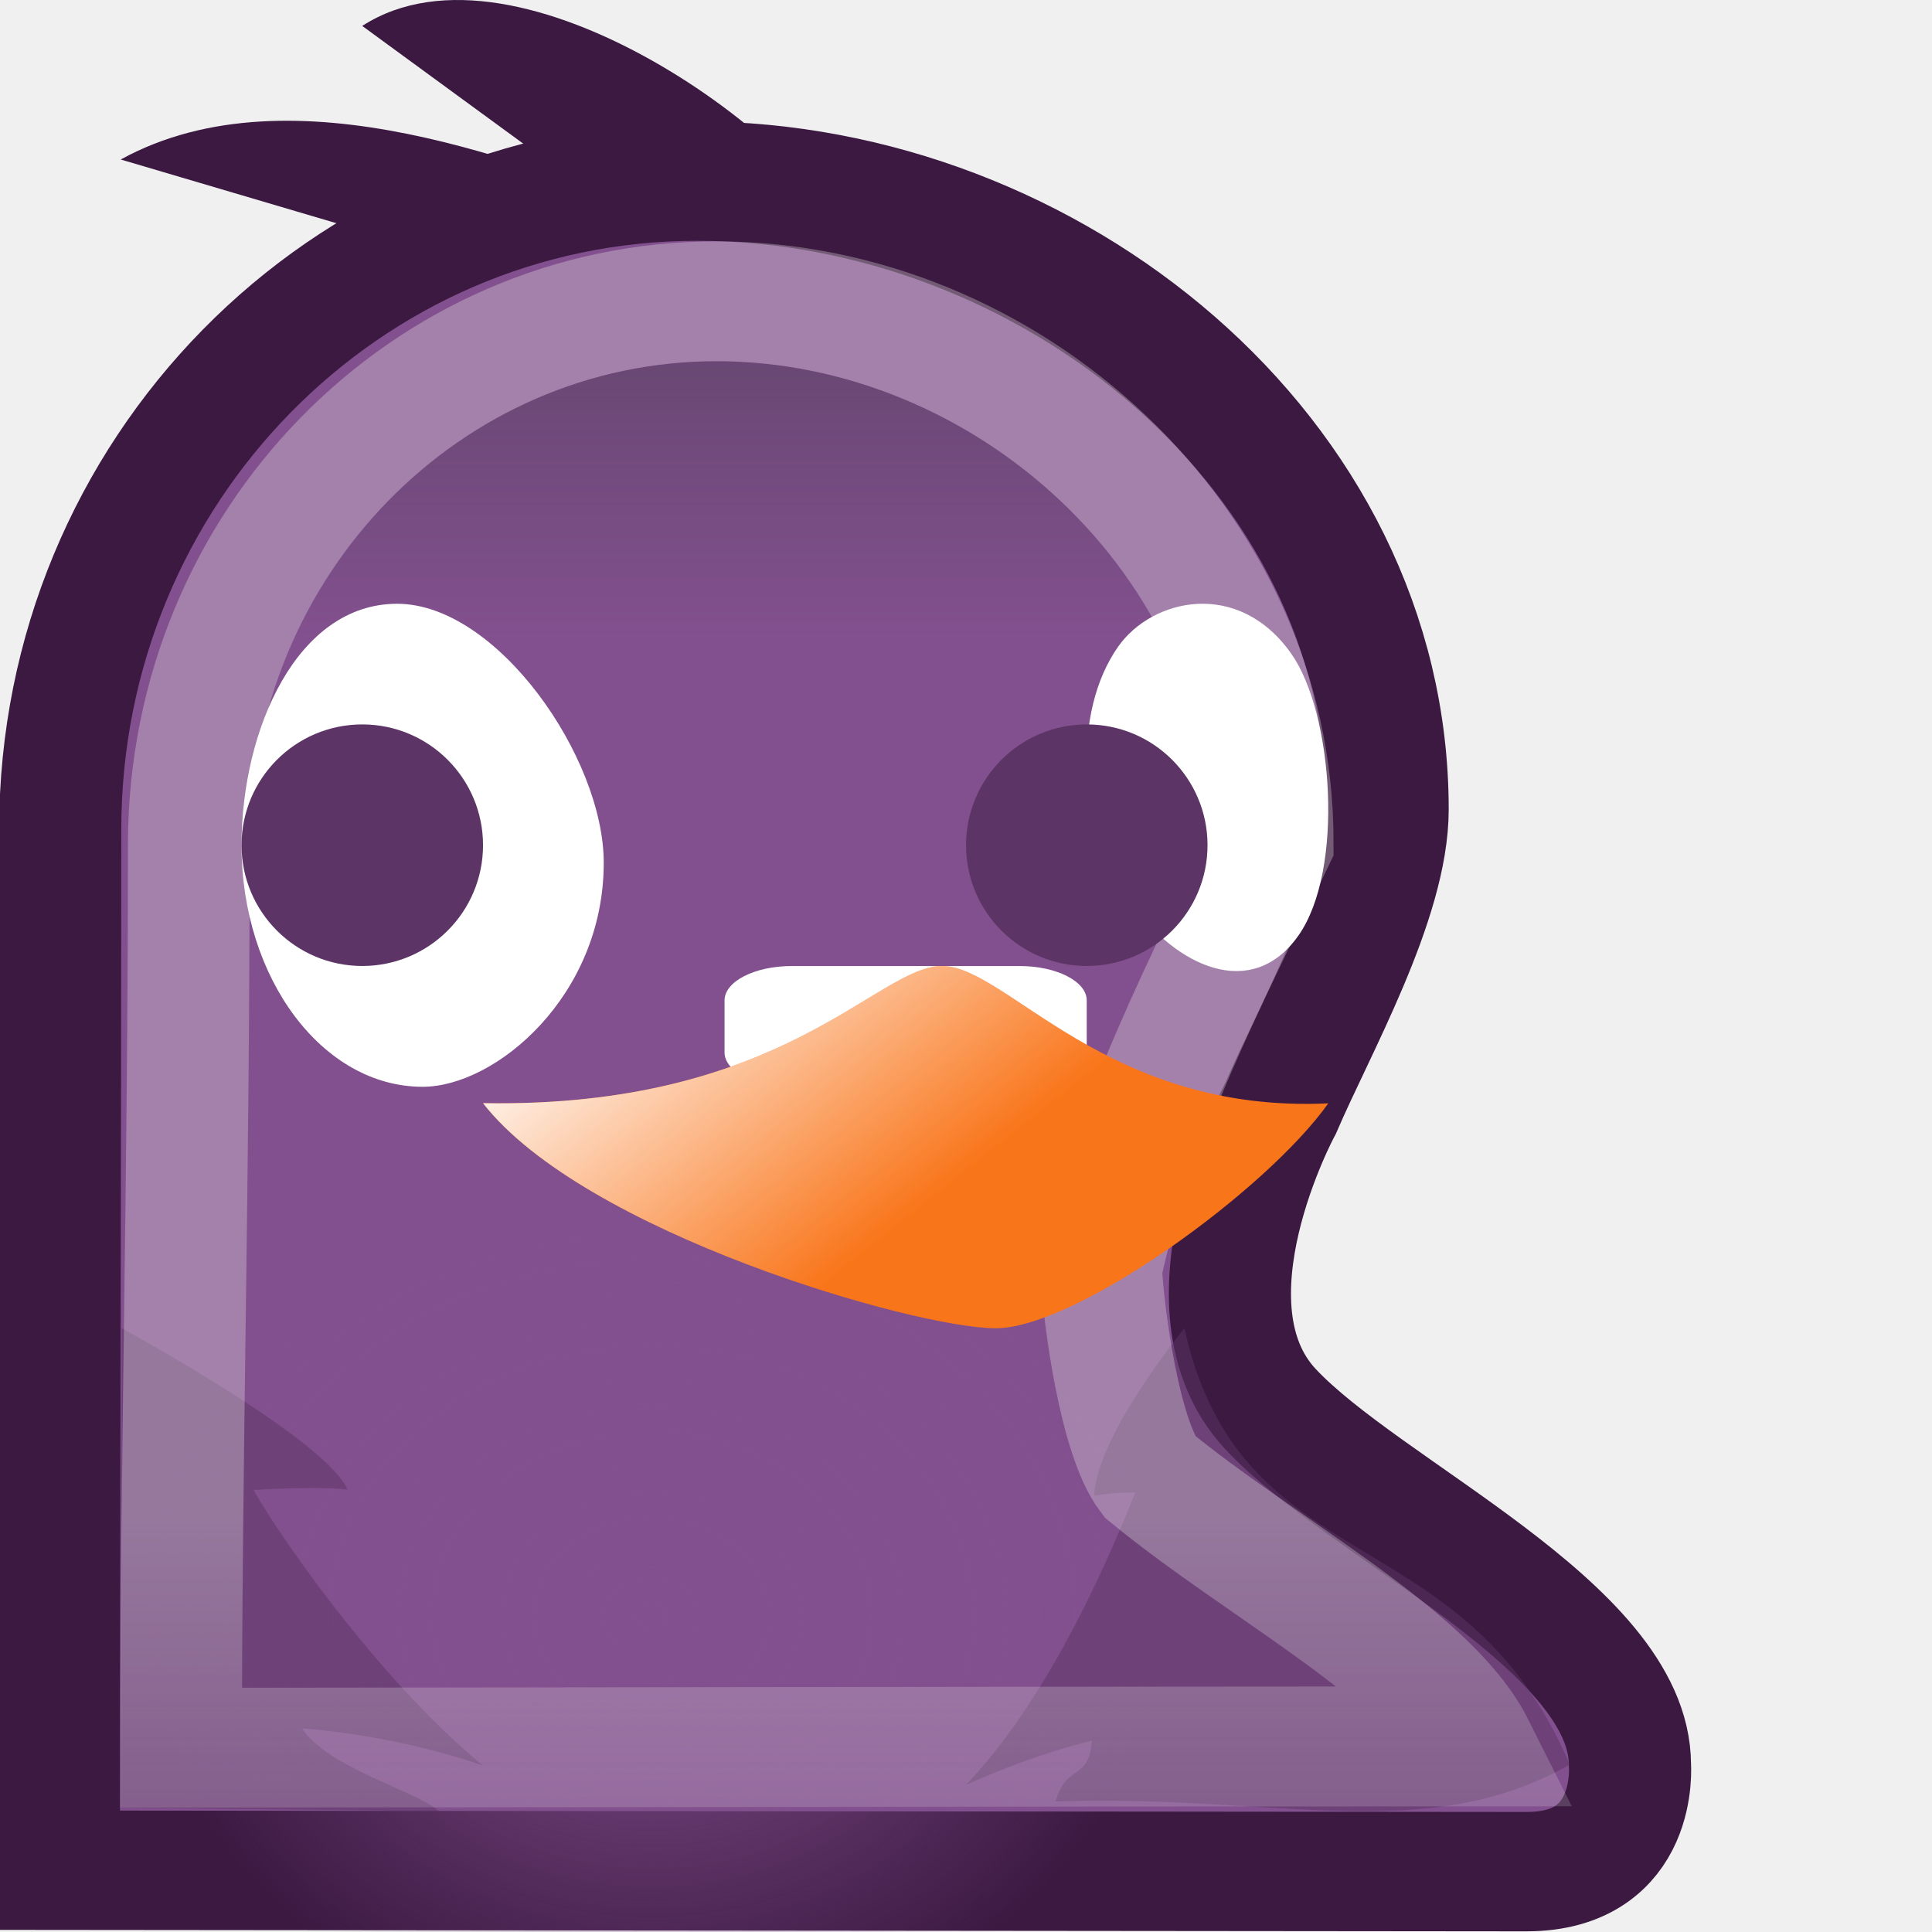
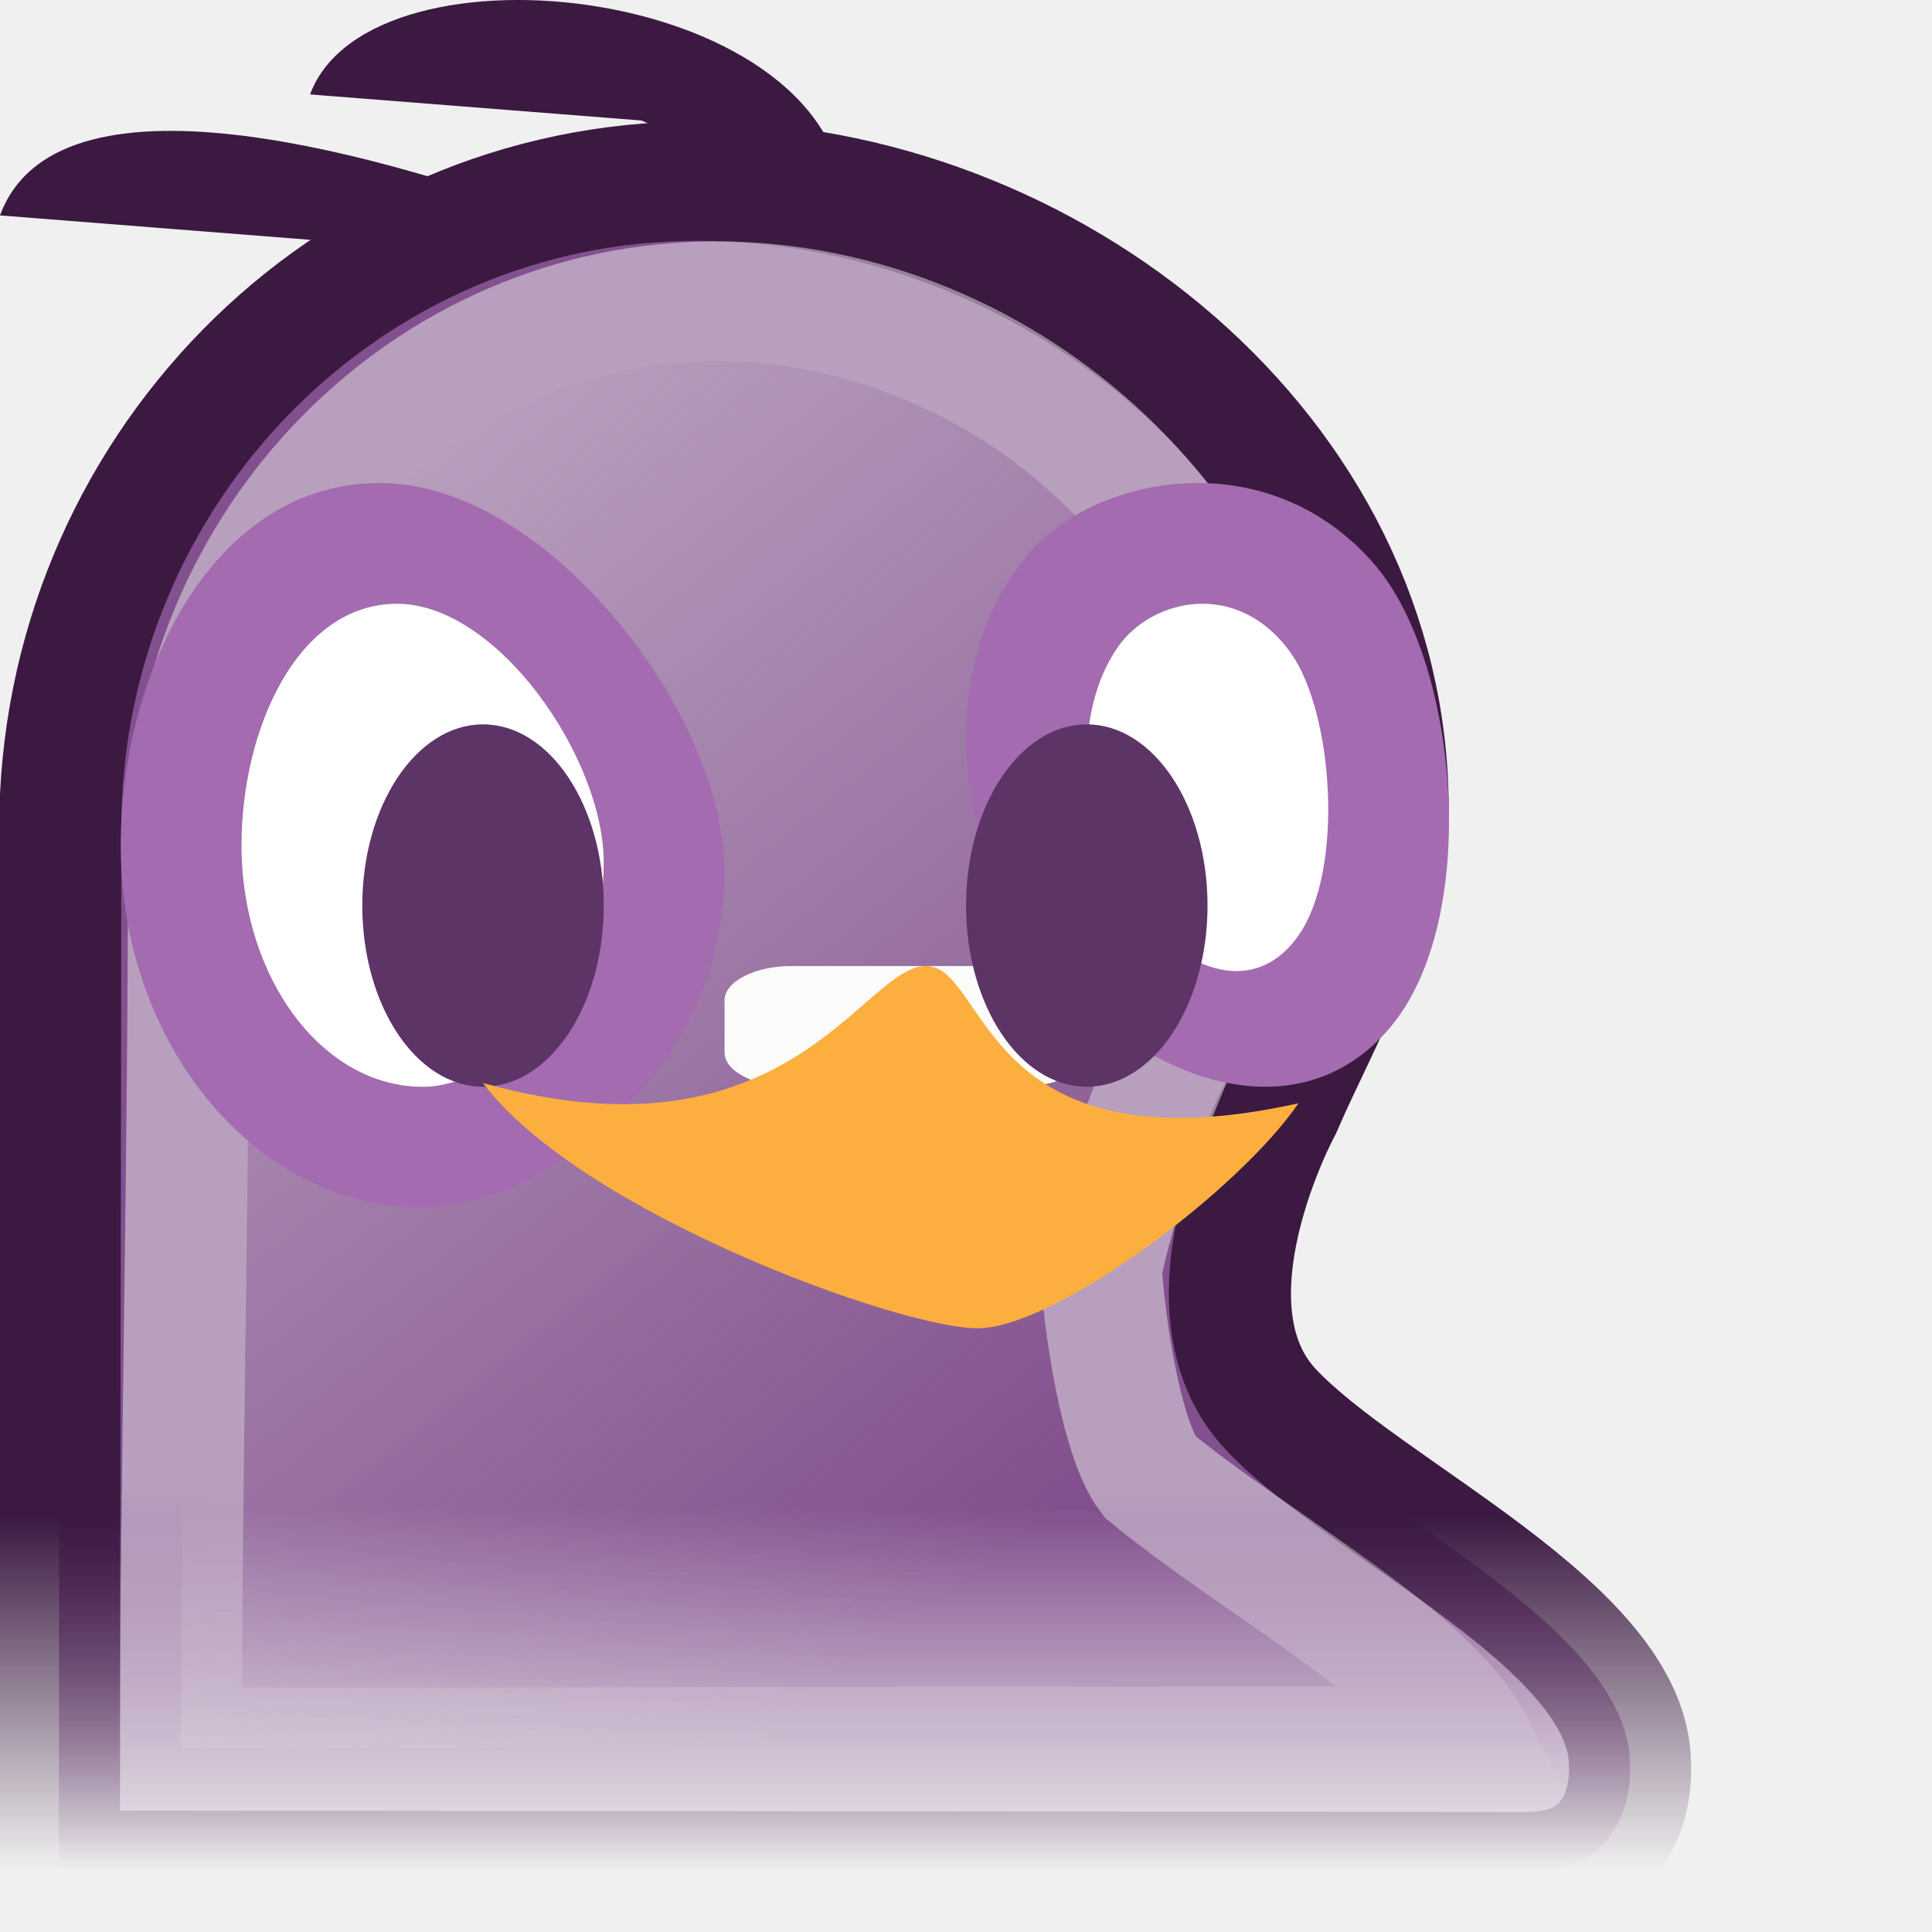
<svg xmlns="http://www.w3.org/2000/svg" xmlns:xlink="http://www.w3.org/1999/xlink" width="16" height="16" id="svg4345" version="1.0">
  <defs id="defs4347">
+     <linearGradient id="linearGradient3157">
+       <stop style="stop-color:#eeeeec;stop-opacity:1;" offset="0" id="stop3159" />
+       <stop style="stop-color:#eeeeec;stop-opacity:0;" offset="1" id="stop3161" />
+     </linearGradient>
+     <linearGradient id="linearGradient3149">
+       <stop style="stop-color:#3b1941;stop-opacity:1;" offset="0" id="stop3151" />
+       <stop style="stop-color:#3b1941;stop-opacity:0;" offset="1" id="stop3153" />
+     </linearGradient>
+     <linearGradient id="linearGradient3141">
+       <stop style="stop-color:#82508e;stop-opacity:1;" offset="0" id="stop3143" />
+       <stop style="stop-color:#82508e;stop-opacity:0;" offset="1" id="stop3145" />
+     </linearGradient>
+     <linearGradient id="linearGradient3128">
+       <stop style="stop-color:#eeeeec;stop-opacity:1;" offset="0" id="stop3130" />
+       <stop style="stop-color:#eeeeec;stop-opacity:0;" offset="1" id="stop3132" />
+     </linearGradient>
    <linearGradient id="linearGradient5438">
      <stop style="stop-color:white;stop-opacity:1;" offset="0" id="stop5440" />
      <stop style="stop-color:white;stop-opacity:0;" offset="1" id="stop5442" />
    </linearGradient>
    <linearGradient id="linearGradient6817">
      <stop style="stop-color:white;stop-opacity:1;" offset="0" id="stop6819" />
      <stop style="stop-color:white;stop-opacity:0;" offset="1" id="stop6821" />
    </linearGradient>
    <linearGradient id="linearGradient6537">
      <stop style="stop-color:white;stop-opacity:1;" offset="0" id="stop6539" />
      <stop style="stop-color:white;stop-opacity:0;" offset="1" id="stop6541" />
    </linearGradient>
    <linearGradient id="linearGradient6506">
      <stop style="stop-color:#eeeeec;stop-opacity:1;" offset="0" id="stop6508" />
      <stop style="stop-color:#eeeeec;stop-opacity:0;" offset="1" id="stop6510" />
-     </linearGradient>
-     <linearGradient id="linearGradient5304">
-       <stop style="stop-color:#2e3436;stop-opacity:1;" offset="0" id="stop5306" />
-       <stop style="stop-color:#2e3436;stop-opacity:0;" offset="1" id="stop5308" />
    </linearGradient>
    <linearGradient id="linearGradient5280">
      <stop style="stop-color:#82508e;stop-opacity:1;" offset="0" id="stop5282" />
      <stop style="stop-color:#82508e;stop-opacity:0;" offset="1" id="stop5284" />
    </linearGradient>
    <linearGradient id="linearGradient2804">
      <stop style="stop-color:black;stop-opacity:0;" offset="0" id="stop2806" />
      <stop id="stop2812" offset="0.5" style="stop-color:black;stop-opacity:1;" />
      <stop style="stop-color:black;stop-opacity:0;" offset="1" id="stop2808" />
    </linearGradient>
    <radialGradient xlink:href="#linearGradient25546" id="radialGradient25572" gradientUnits="userSpaceOnUse" gradientTransform="matrix(1,0,0,0.994693,0,4.16407e-2)" cx="7.884" cy="1.51" fx="7.884" fy="1.51" r="8.488" />
    <radialGradient xlink:href="#linearGradient25546" id="radialGradient25568" gradientUnits="userSpaceOnUse" gradientTransform="matrix(1,0,0,0.994693,0,4.16407e-2)" cx="7.884" cy="0.145" fx="7.884" fy="0.145" r="8.488" />
    <linearGradient id="linearGradient25546">
      <stop style="stop-color:white;stop-opacity:1;" offset="0" id="stop25548" />
      <stop style="stop-color:white;stop-opacity:0;" offset="1" id="stop25550" />
    </linearGradient>
    <radialGradient xlink:href="#linearGradient25546" id="radialGradient25554" cx="7.884" cy="2.624" fx="7.884" fy="2.624" r="8.488" gradientTransform="matrix(1.131317,0,0,1.125313,-1.035262,-0.301139)" gradientUnits="userSpaceOnUse" />
    <linearGradient id="linearGradient3800">
      <stop style="stop-color:#f4d9b1;stop-opacity:1;" offset="0" id="stop3802" />
      <stop style="stop-color:#df9725;stop-opacity:1;" offset="1" id="stop3804" />
    </linearGradient>
    <radialGradient xlink:href="#linearGradient5280" id="radialGradient5286" cx="15.005" cy="39.809" fx="15.005" fy="39.809" r="9.723" gradientTransform="matrix(1,0,0,0.732283,0,10.65742)" gradientUnits="userSpaceOnUse" />
-     <linearGradient xlink:href="#linearGradient5304" id="linearGradient5310" x1="12.606" y1="15.069" x2="12.606" y2="21.152" gradientUnits="userSpaceOnUse" />
-     <linearGradient xlink:href="#linearGradient6506" id="linearGradient6512" x1="15.646" y1="39.743" x2="15.646" y2="53.502" gradientUnits="userSpaceOnUse" />
    <linearGradient xlink:href="#linearGradient6537" id="linearGradient6543" x1="30.5" y1="0.034" x2="30.5" y2="23.559" gradientUnits="userSpaceOnUse" />
-     <linearGradient xlink:href="#linearGradient6817" id="linearGradient6823" x1="0.239" y1="38.95" x2="5.709" y2="42.983" gradientUnits="userSpaceOnUse" />
+     <linearGradient xlink:href="#linearGradient6817" id="linearGradient6823" x1="0.239" y1="38.95" x2="5.709" y2="42.983" gradientUnits="userSpaceOnUse" gradientTransform="matrix(0.63556,0,0,0.371995,11.16667,-5.489292)" />
    <linearGradient xlink:href="#linearGradient5438" id="linearGradient5444" x1="30.152" y1="-0.865" x2="30.152" y2="23.012" gradientUnits="userSpaceOnUse" />
+     <linearGradient id="linearGradient3976">
+       <stop style="stop-color:#3b1941;stop-opacity:1;" offset="0" id="stop3978" />
+       <stop style="stop-color:#3b1941;stop-opacity:0;" offset="1" id="stop3980" />
+     </linearGradient>
+     <linearGradient id="linearGradient3968">
+       <stop style="stop-color:#82508e;stop-opacity:1;" offset="0" id="stop3970" />
+       <stop style="stop-color:#82508e;stop-opacity:0;" offset="1" id="stop3972" />
+     </linearGradient>
+     <linearGradient id="linearGradient3958">
+       <stop style="stop-color:#eeeeec;stop-opacity:1;" offset="0" id="stop3960" />
+       <stop style="stop-color:#eeeeec;stop-opacity:0;" offset="1" id="stop3962" />
+     </linearGradient>
+     <linearGradient id="linearGradient2850">
+       <stop style="stop-color:#ce5c00;stop-opacity:1;" offset="0" id="stop2852" />
+       <stop style="stop-color:#ce5c00;stop-opacity:0;" offset="1" id="stop2854" />
+     </linearGradient>
+     <linearGradient id="linearGradient6563">
+       <stop style="stop-color:white;stop-opacity:1;" offset="0" id="stop6565" />
+       <stop style="stop-color:white;stop-opacity:0;" offset="1" id="stop6567" />
+     </linearGradient>
+     <linearGradient id="linearGradient2110">
+       <stop style="stop-color:black;stop-opacity:0;" offset="0" id="stop2112" />
+       <stop id="stop2114" offset="0.5" style="stop-color:black;stop-opacity:1;" />
+       <stop style="stop-color:black;stop-opacity:0;" offset="1" id="stop2067" />
+     </linearGradient>
+     <radialGradient xlink:href="#linearGradient25546" id="radialGradient2069" gradientUnits="userSpaceOnUse" gradientTransform="matrix(1,0,0,0.994693,0,4.16407e-2)" cx="7.884" cy="1.51" fx="7.884" fy="1.51" r="8.488" />
+     <radialGradient xlink:href="#linearGradient25546" id="radialGradient2071" gradientUnits="userSpaceOnUse" gradientTransform="matrix(1,0,0,0.994693,0,4.16407e-2)" cx="7.884" cy="0.145" fx="7.884" fy="0.145" r="8.488" />
+     <radialGradient xlink:href="#linearGradient25546" id="radialGradient2079" cx="7.884" cy="2.624" fx="7.884" fy="2.624" r="8.488" gradientTransform="matrix(1.131317,0,0,1.125313,-1.035262,-0.301139)" gradientUnits="userSpaceOnUse" />
+     <linearGradient id="linearGradient2081">
+       <stop style="stop-color:#f4d9b1;stop-opacity:1;" offset="0" id="stop2104" />
+       <stop style="stop-color:#df9725;stop-opacity:1;" offset="1" id="stop2085" />
+     </linearGradient>
+     <linearGradient xlink:href="#linearGradient6506" id="linearGradient2101" x1="15.646" y1="39.743" x2="14.943" y2="50.08" gradientUnits="userSpaceOnUse" />
+     <linearGradient xlink:href="#linearGradient6537" id="linearGradient2089" x1="30.5" y1="0.034" x2="30.5" y2="23.559" gradientUnits="userSpaceOnUse" />
+     <linearGradient xlink:href="#linearGradient6563" id="linearGradient6569" x1="-1.684" y1="39.902" x2="5.537" y2="44.272" gradientUnits="userSpaceOnUse" />
+     <linearGradient gradientUnits="userSpaceOnUse" y2="23.012" x2="30.152" y1="-0.865" x1="30.152" id="linearGradient2097" xlink:href="#linearGradient5438" />
+     <linearGradient gradientUnits="userSpaceOnUse" y2="42.983" x2="5.709" y1="38.95" x1="0.239" id="linearGradient2095" xlink:href="#linearGradient6817" />
+     <linearGradient gradientUnits="userSpaceOnUse" y2="50.727" x2="15.646" y1="40.434" x1="15.646" id="linearGradient2093" xlink:href="#linearGradient6506" />
+     <linearGradient id="linearGradient2087">
+       <stop id="stop2089" offset="0" style="stop-color:#f4d9b1;stop-opacity:1;" />
+       <stop id="stop2091" offset="1" style="stop-color:#df9725;stop-opacity:1;" />
+     </linearGradient>
+     <radialGradient gradientUnits="userSpaceOnUse" gradientTransform="matrix(1.131317,0,0,1.125313,-1.035262,-0.301139)" r="8.488" fy="2.624" fx="7.884" cy="2.624" cx="7.884" id="radialGradient2085" xlink:href="#linearGradient25546" />
+     <radialGradient r="8.488" fy="0.145" fx="7.884" cy="0.145" cx="7.884" gradientTransform="matrix(1,0,0,0.994693,0,4.16407e-2)" gradientUnits="userSpaceOnUse" id="radialGradient2077" xlink:href="#linearGradient25546" />
+     <radialGradient r="8.488" fy="1.51" fx="7.884" cy="1.51" cx="7.884" gradientTransform="matrix(1,0,0,0.994693,0,4.16407e-2)" gradientUnits="userSpaceOnUse" id="radialGradient2075" xlink:href="#linearGradient25546" />
+     <linearGradient id="linearGradient2067">
+       <stop id="stop2069" offset="0" style="stop-color:black;stop-opacity:0;" />
+       <stop style="stop-color:black;stop-opacity:1;" offset="0.5" id="stop2071" />
+       <stop id="stop2073" offset="1" style="stop-color:black;stop-opacity:0;" />
+     </linearGradient>
+     <linearGradient id="linearGradient3108">
+       <stop id="stop3110" offset="0" style="stop-color:#eeeeec;stop-opacity:1;" />
+       <stop id="stop3112" offset="1" style="stop-color:#eeeeec;stop-opacity:0;" />
+     </linearGradient>
+     <linearGradient id="linearGradient3116">
+       <stop id="stop3118" offset="0" style="stop-color:#82508e;stop-opacity:1;" />
+       <stop id="stop3120" offset="1" style="stop-color:#82508e;stop-opacity:0;" />
+     </linearGradient>
+     <linearGradient id="linearGradient3124">
+       <stop id="stop3126" offset="0" style="stop-color:#3b1941;stop-opacity:1;" />
+       <stop id="stop3128" offset="1" style="stop-color:#3b1941;stop-opacity:0;" />
+     </linearGradient>
+     <linearGradient xlink:href="#linearGradient2850" id="linearGradient2187" gradientUnits="userSpaceOnUse" gradientTransform="matrix(0.769231,0,0,0.714287,47.76924,-9.285729)" x1="21.786" y1="28.143" x2="17.786" y2="30.071" />
+     <linearGradient xlink:href="#linearGradient2850" id="linearGradient2195" gradientUnits="userSpaceOnUse" gradientTransform="matrix(0.769231,0,0,0.714287,13.76923,-8.28573)" x1="21.786" y1="28.143" x2="17.786" y2="30.071" />
+     <radialGradient xlink:href="#linearGradient3958" id="radialGradient2209" gradientUnits="userSpaceOnUse" gradientTransform="matrix(1.116159,0,0,1.076653,14.60502,-22.28695)" cx="9.064" cy="21.512" fx="9.064" fy="21.512" r="16.664" />
+     <linearGradient xlink:href="#linearGradient6506" id="linearGradient2211" gradientUnits="userSpaceOnUse" gradientTransform="matrix(0.660903,0,0,0.627207,18.73149,-12.3201)" x1="15.646" y1="39.743" x2="15.646" y2="53.502" />
+     <linearGradient xlink:href="#linearGradient3968" id="linearGradient2214" gradientUnits="userSpaceOnUse" gradientTransform="matrix(0.67692,0,0,0.646801,18.46433,-12.90841)" x1="16.133" y1="40.782" x2="16.133" y2="48.069" />
+     <linearGradient xlink:href="#linearGradient3976" id="linearGradient2216" gradientUnits="userSpaceOnUse" gradientTransform="matrix(0.67692,0,0,0.646801,18.46433,-12.90841)" x1="12.096" y1="40.908" x2="12.096" y2="46.463" />
+     <linearGradient xlink:href="#linearGradient6537" id="linearGradient2219" gradientUnits="userSpaceOnUse" gradientTransform="matrix(0.668893,0,0,0.668627,18.08624,-12.19246)" x1="30.5" y1="0.034" x2="30.5" y2="23.559" />
+     <linearGradient xlink:href="#linearGradient3108" id="linearGradient2229" gradientUnits="userSpaceOnUse" x1="10.183" y1="16.618" x2="27.598" y2="36.645" gradientTransform="matrix(0.660903,0,0,0.627207,49.74106,-7.361383)" />
+     <linearGradient xlink:href="#linearGradient6506" id="linearGradient2231" gradientUnits="userSpaceOnUse" x1="15.646" y1="39.743" x2="15.646" y2="53.502" gradientTransform="matrix(0.660903,0,0,0.627207,49.74106,-7.361383)" />
+     <linearGradient xlink:href="#linearGradient3116" id="linearGradient2234" gradientUnits="userSpaceOnUse" x1="15.723" y1="39.585" x2="15.723" y2="45.765" gradientTransform="matrix(0.67692,0,0,0.646801,49.4739,-7.949693)" />
+     <linearGradient xlink:href="#linearGradient3124" id="linearGradient2236" gradientUnits="userSpaceOnUse" x1="13.151" y1="39.394" x2="13.151" y2="45.552" gradientTransform="matrix(0.67692,0,0,0.646801,49.4739,-7.949693)" />
+     <linearGradient xlink:href="#linearGradient3128" id="linearGradient3134" x1="8.073" y1="17.766" x2="24.285" y2="37.579" gradientUnits="userSpaceOnUse" />
+     <linearGradient xlink:href="#linearGradient3141" id="linearGradient3147" x1="12.354" y1="38.611" x2="12.354" y2="45.595" gradientUnits="userSpaceOnUse" />
+     <linearGradient xlink:href="#linearGradient3149" id="linearGradient3155" x1="10.166" y1="38.767" x2="10.166" y2="45.596" gradientUnits="userSpaceOnUse" />
+     <linearGradient xlink:href="#linearGradient3157" id="linearGradient3163" x1="11.982" y1="39.088" x2="11.982" y2="45.779" gradientUnits="userSpaceOnUse" />
  </defs>
  <g id="layer1">
    <path style="opacity:1;fill:#75507b;fill-opacity:1" d="M 36.062,8 C 33.978,8 33.335,10.523 34.781,12.938 C 35.25,13.721 36.674,15.153 36.867,15.153 L 36.878,14.508 C 36.288,13.581 35.517,12.502 35.687,12.282 C 37.836,12.282 38,11.492 38,10.028 C 38,8.754 37.229,8 36.062,8 z " id="path6521" transform="matrix(1.148904,0,0,0.920169,-34.28919,-3.241212)" />
-     <path style="opacity:1;fill:#82508e;fill-opacity:1;stroke:#3b1941;stroke-width:2.302;stroke-miterlimit:4;stroke-dasharray:none;stroke-opacity:1" d="M 15,13 C 8.376,13 3,18.6 3,25.5 C 3,31.153 2.975,38.403 2.975,45.573 C 4.163,45.573 27.946,45.601 30.637,45.601 C 32.751,45.601 32.586,43.541 32.586,43.541 C 32.586,40.876 27.598,38.639 25.813,36.683 C 23.985,34.682 26,30.884 26,30.884 C 26.641,29.354 28.019,26.891 28.019,25.116 C 28.019,18.216 21.624,13 15,13 z " id="path5176" transform="matrix(0.43939,0,0,0.42944,-0.819445,-4.082726)" />
+     <path style="opacity:1;fill:url(#linearGradient3147);fill-opacity:1.0;stroke:url(#linearGradient3155);stroke-width:2.302;stroke-miterlimit:4;stroke-dasharray:none;stroke-opacity:1" d="M 15,13 C 8.376,13 3,18.6 3,25.5 C 3,31.153 2.975,38.403 2.975,45.573 C 4.163,45.573 27.946,45.601 30.637,45.601 C 32.751,45.601 32.586,43.541 32.586,43.541 C 32.586,40.876 27.598,38.639 25.813,36.683 C 23.985,34.682 26,30.884 26,30.884 C 26.641,29.354 28.019,26.891 28.019,25.116 C 28.019,18.216 21.624,13 15,13 z " id="path5176" transform="matrix(0.43939,0,0,0.42944,-0.819445,-4.082726)" />
    <rect style="opacity:1;fill:white;fill-opacity:1;stroke:none;stroke-width:1;stroke-miterlimit:4;stroke-dasharray:none;stroke-opacity:1" id="rect6331" width="2.615" height="1.155" x="5.514" y="6.481" rx="0.485" ry="0.329" transform="matrix(1.147027,0,0,0.866113,-0.324314,2.386999)" />
-     <path style="opacity:1;fill:url(#radialGradient5286);fill-opacity:1;stroke:none;stroke-width:1;stroke-miterlimit:4;stroke-dasharray:none;stroke-opacity:1" id="path5273" d="M 24.727 39.809 A 9.723 7.12 0 1 1  5.282,39.809 A 9.723 7.12 0 1 1  24.727 39.809 z" transform="matrix(0.434788,0,0,0.500648,-1.130366,-6.547801)" />
-     <path style="opacity:0.515;fill:#5c3466;fill-opacity:1;stroke:none;stroke-width:1;stroke-miterlimit:4;stroke-opacity:1" d="M -42.834,49.039 C -42.834,49.039 -42.816,44.71 -42.816,37.951 C -42.816,37.951 -39.031,40.51 -38.632,41.679 C -39.154,41.596 -40.372,41.686 -40.372,41.686 C -40.038,42.463 -38.164,45.952 -36.121,48.058 C -37.78,47.329 -39.471,47.196 -39.471,47.196 C -39.01,48.112 -37.25,48.692 -36.944,49.111 C -36.944,49.111 -41.348,49.039 -42.834,49.039 z " id="rect5312" transform="matrix(0.446908,0,0,0.358425,20.14277,-2.602607)" />
-     <path style="opacity:0.515;fill:#5c3466;fill-opacity:1;stroke:none;stroke-width:1;stroke-miterlimit:4;stroke-opacity:1" d="M -49.442,47.415 C -47.113,42.002 -42.193,43.47 -40.961,37.951 C -40.961,37.951 -39.025,40.28 -38.974,41.581 C -39.496,41.499 -39.882,41.516 -39.882,41.516 C -39.548,42.294 -38.197,45.748 -36.154,47.854 C -37.814,47.125 -38.926,46.898 -38.926,46.898 C -38.848,47.795 -38.376,47.369 -38.123,48.215 C -42.942,48.047 -46.253,49.196 -49.442,47.415 z " id="path5317" transform="matrix(-0.376289,0,0,0.381853,-5.604413,-3.491724)" />
-     <path transform="matrix(0.399589,0,0,0.393554,-5.973603e-2,-3.038964)" style="opacity:0.31;fill:url(#linearGradient5310);fill-opacity:1;stroke:url(#linearGradient6512);stroke-width:2.522;stroke-miterlimit:4;stroke-dasharray:none;stroke-opacity:1" d="M 15,14.062 C 8.988,14.062 4.079,19.138 4.062,25.469 C 4.062,25.479 4.062,25.489 4.062,25.5 C 4.062,32.787 3.903,38.26 3.903,44.5 C 5.84,44.5 24.87,44.47 30.696,44.47 C 29.747,42.549 26.273,40.711 23.973,38.788 C 23.363,37.974 23.024,35.46 22.969,34.418 C 23.611,31.359 25.13,28.402 26.527,25.44 C 26.527,19.095 21.022,14.062 15,14.062 z " id="path5241" />
+     <path transform="matrix(0.399589,0,0,0.393554,-5.973603e-2,-3.038964)" style="opacity:0.5;fill:url(#linearGradient3134);fill-opacity:1.0;stroke:url(#linearGradient3163);stroke-width:2.522;stroke-miterlimit:4;stroke-dasharray:none;stroke-opacity:1" d="M 15,14.062 C 8.988,14.062 4.079,19.138 4.062,25.469 C 4.062,25.479 4.062,25.489 4.062,25.5 C 4.062,32.787 3.903,38.26 3.903,44.5 C 5.84,44.5 24.87,44.47 30.696,44.47 C 29.747,42.549 26.273,40.711 23.973,38.788 C 23.363,37.974 23.024,35.46 22.969,34.418 C 23.611,31.359 25.13,28.402 26.527,25.44 C 26.527,19.095 21.022,14.062 15,14.062 z " id="path5241" />
+     <path style="opacity:1;fill:#a46bb0;fill-opacity:1;stroke:none;stroke-width:1;stroke-miterlimit:4;stroke-opacity:1" d="M 6,7.218 C 6,8.874 4.507,10 3.5,10 C 2.12,10 1,8.656 1,7 C 1,5.561 1.768,4 3.148,4 C 4.528,4 6,5.909 6,7.218 z " id="path3137" />
    <path transform="matrix(0.626764,0,0,0.689441,-3.309086,-9.833164)" style="opacity:1;fill:white;fill-opacity:1;stroke:none;stroke-width:1;stroke-miterlimit:4;stroke-opacity:1" d="M 13.257,24.626 C 13.257,26.227 11.828,27.317 10.864,27.317 C 9.543,27.317 8.471,26.017 8.471,24.416 C 8.471,23.024 9.206,21.515 10.527,21.515 C 11.848,21.515 13.257,23.361 13.257,24.626 z " id="path5157" />
-     <path style="opacity:1;fill:#5c3566;fill-opacity:1;stroke:none;stroke-width:1;stroke-miterlimit:4;stroke-dasharray:none;stroke-opacity:1" id="path5162" d="M 11.411 24.312 A 1.241 1.295 0 1 1  8.929,24.312 A 1.241 1.295 0 1 1  11.411 24.312 z" transform="matrix(0.805756,0,0,0.772414,-5.19425,-11.77932)" />
+     <path style="opacity:1;fill:#5c3566;fill-opacity:1;stroke:none;stroke-width:1;stroke-miterlimit:4;stroke-dasharray:none;stroke-opacity:1" id="path5162" d="M 11.411 24.312 A 1.241 1.295 0 1 1  8.929,24.312 A 1.241 1.295 0 1 1  11.411 24.312 z" transform="matrix(0.805757,0,0,1.158623,-4.194263,-20.66902)" />
+     <path style="opacity:1;fill:#a46bb0;fill-opacity:1;stroke:none;stroke-width:1;stroke-miterlimit:4;stroke-opacity:1" d="M 11.387,4.679 C 10.51,3.656 9.082,3.928 8.522,4.582 C 7.755,5.477 7.844,7.034 8.721,8.057 C 9.483,8.947 10.737,9.413 11.505,8.518 C 12.273,7.622 12.08,5.487 11.387,4.679 z " id="path3139" />
    <path transform="matrix(0.29055,-0.412361,-0.273947,-0.388798,13.58792,20.45445)" style="opacity:1;fill:white;fill-opacity:1;stroke:none;stroke-width:1;stroke-miterlimit:4;stroke-opacity:1" d="M 13.257,24.626 C 13.257,26.227 11.828,27.317 10.864,27.317 C 9.543,27.317 8.471,26.017 8.471,24.416 C 8.471,23.024 9.206,21.515 10.527,21.515 C 11.848,21.515 13.257,23.361 13.257,24.626 z " id="path5169" />
-     <path style="opacity:1;fill:#5c3566;fill-opacity:1;stroke:none;stroke-width:1;stroke-miterlimit:4;stroke-dasharray:none;stroke-opacity:1" id="path5171" d="M 11.411 24.312 A 1.241 1.295 0 1 1  8.929,24.312 A 1.241 1.295 0 1 1  11.411 24.312 z" transform="matrix(0.805755,0,0,0.772417,0.805755,-11.77938)" />
-     <path transform="matrix(0.63556,0,0,0.371992,4.635114,-6.489142)" style="fill:#f9751a;fill-opacity:1;stroke:none;stroke-width:1.028;stroke-miterlimit:4;stroke-opacity:1" d="M -0.999,42.004 C 2.929,42.118 4.128,38.95 4.983,38.95 C 5.826,38.95 7.116,42.24 10.015,42.008 C 9.207,43.955 6.727,47.015 5.681,47.015 C 4.623,47.015 0.312,44.881 -0.999,42.004 z " id="rect5187" />
-     <path transform="matrix(0.743268,0,0,0.267357,-7.659906,-1.671861)" style="fill:#3b1941;fill-opacity:1;stroke:none;stroke-width:1;stroke-miterlimit:4;stroke-opacity:1" d="M 11.651,11.194 C 13.578,8.251 16.249,11.482 17.614,12.804 L 14.761,13.748 L 11.651,11.194 z " id="path5192" />
-     <path transform="matrix(0.686065,0,0,0.46633,-5.019573,-4.365629)" style="fill:#3b1941;fill-opacity:1;stroke:none;stroke-width:1;stroke-miterlimit:4;stroke-opacity:1" d="M 11.689,9.822 C 13.591,8.016 17.175,11.994 17.52,13.65 L 14.543,12.892 L 11.689,9.822 z " id="rect5189" />
-     <path transform="matrix(0.63556,0,0,0.371995,4.635112,-6.489295)" style="fill:url(#linearGradient6823);fill-opacity:1;stroke:none;stroke-width:1.028;stroke-miterlimit:4;stroke-opacity:1" d="M -0.999,42.004 C 2.929,42.118 4.128,38.95 4.983,38.95 C 5.826,38.95 7.116,42.24 10.015,42.008 C 9.207,43.955 6.727,47.015 5.681,47.015 C 4.623,47.015 0.312,44.881 -0.999,42.004 z " id="path6815" />
+     <path style="opacity:1;fill:#5c3566;fill-opacity:1;stroke:none;stroke-width:1;stroke-miterlimit:4;stroke-dasharray:none;stroke-opacity:1" id="path5171" d="M 11.411 24.312 A 1.241 1.295 0 1 1  8.929,24.312 A 1.241 1.295 0 1 1  11.411 24.312 z" transform="matrix(0.805754,0,0,1.158626,0.805772,-20.66909)" />
+     <path style="fill:#3b1941;fill-opacity:1;stroke:none;stroke-width:1;stroke-miterlimit:4;stroke-opacity:1" d="M -3.174544e-16,1.784 C 0.499,0.43 3.418,1.394 4.432,1.748 L 2.745,2 L -3.174544e-16,1.784 z " id="path5192" />
+     <path style="fill:#fcaf3e;fill-opacity:1;stroke:none;stroke-width:1.028;stroke-miterlimit:4;stroke-opacity:1" d="M 4,8.969 C 6.536,9.68 7.143,8 7.668,8 C 8.185,8 8.115,9.722 10.753,9.137 C 10.258,9.862 8.737,11 8.095,11 C 7.447,11 4.804,10.039 4,8.969 z " id="path3987" />
+     <path style="fill:#3b1941;fill-opacity:1;stroke:none;stroke-width:1;stroke-miterlimit:4;stroke-opacity:1" d="M 2.568,0.782 C 3.067,-0.571 7,-0.117 7,1.746 L 5.313,0.998 L 2.568,0.782 z " id="path1991" />
  </g>
</svg>
